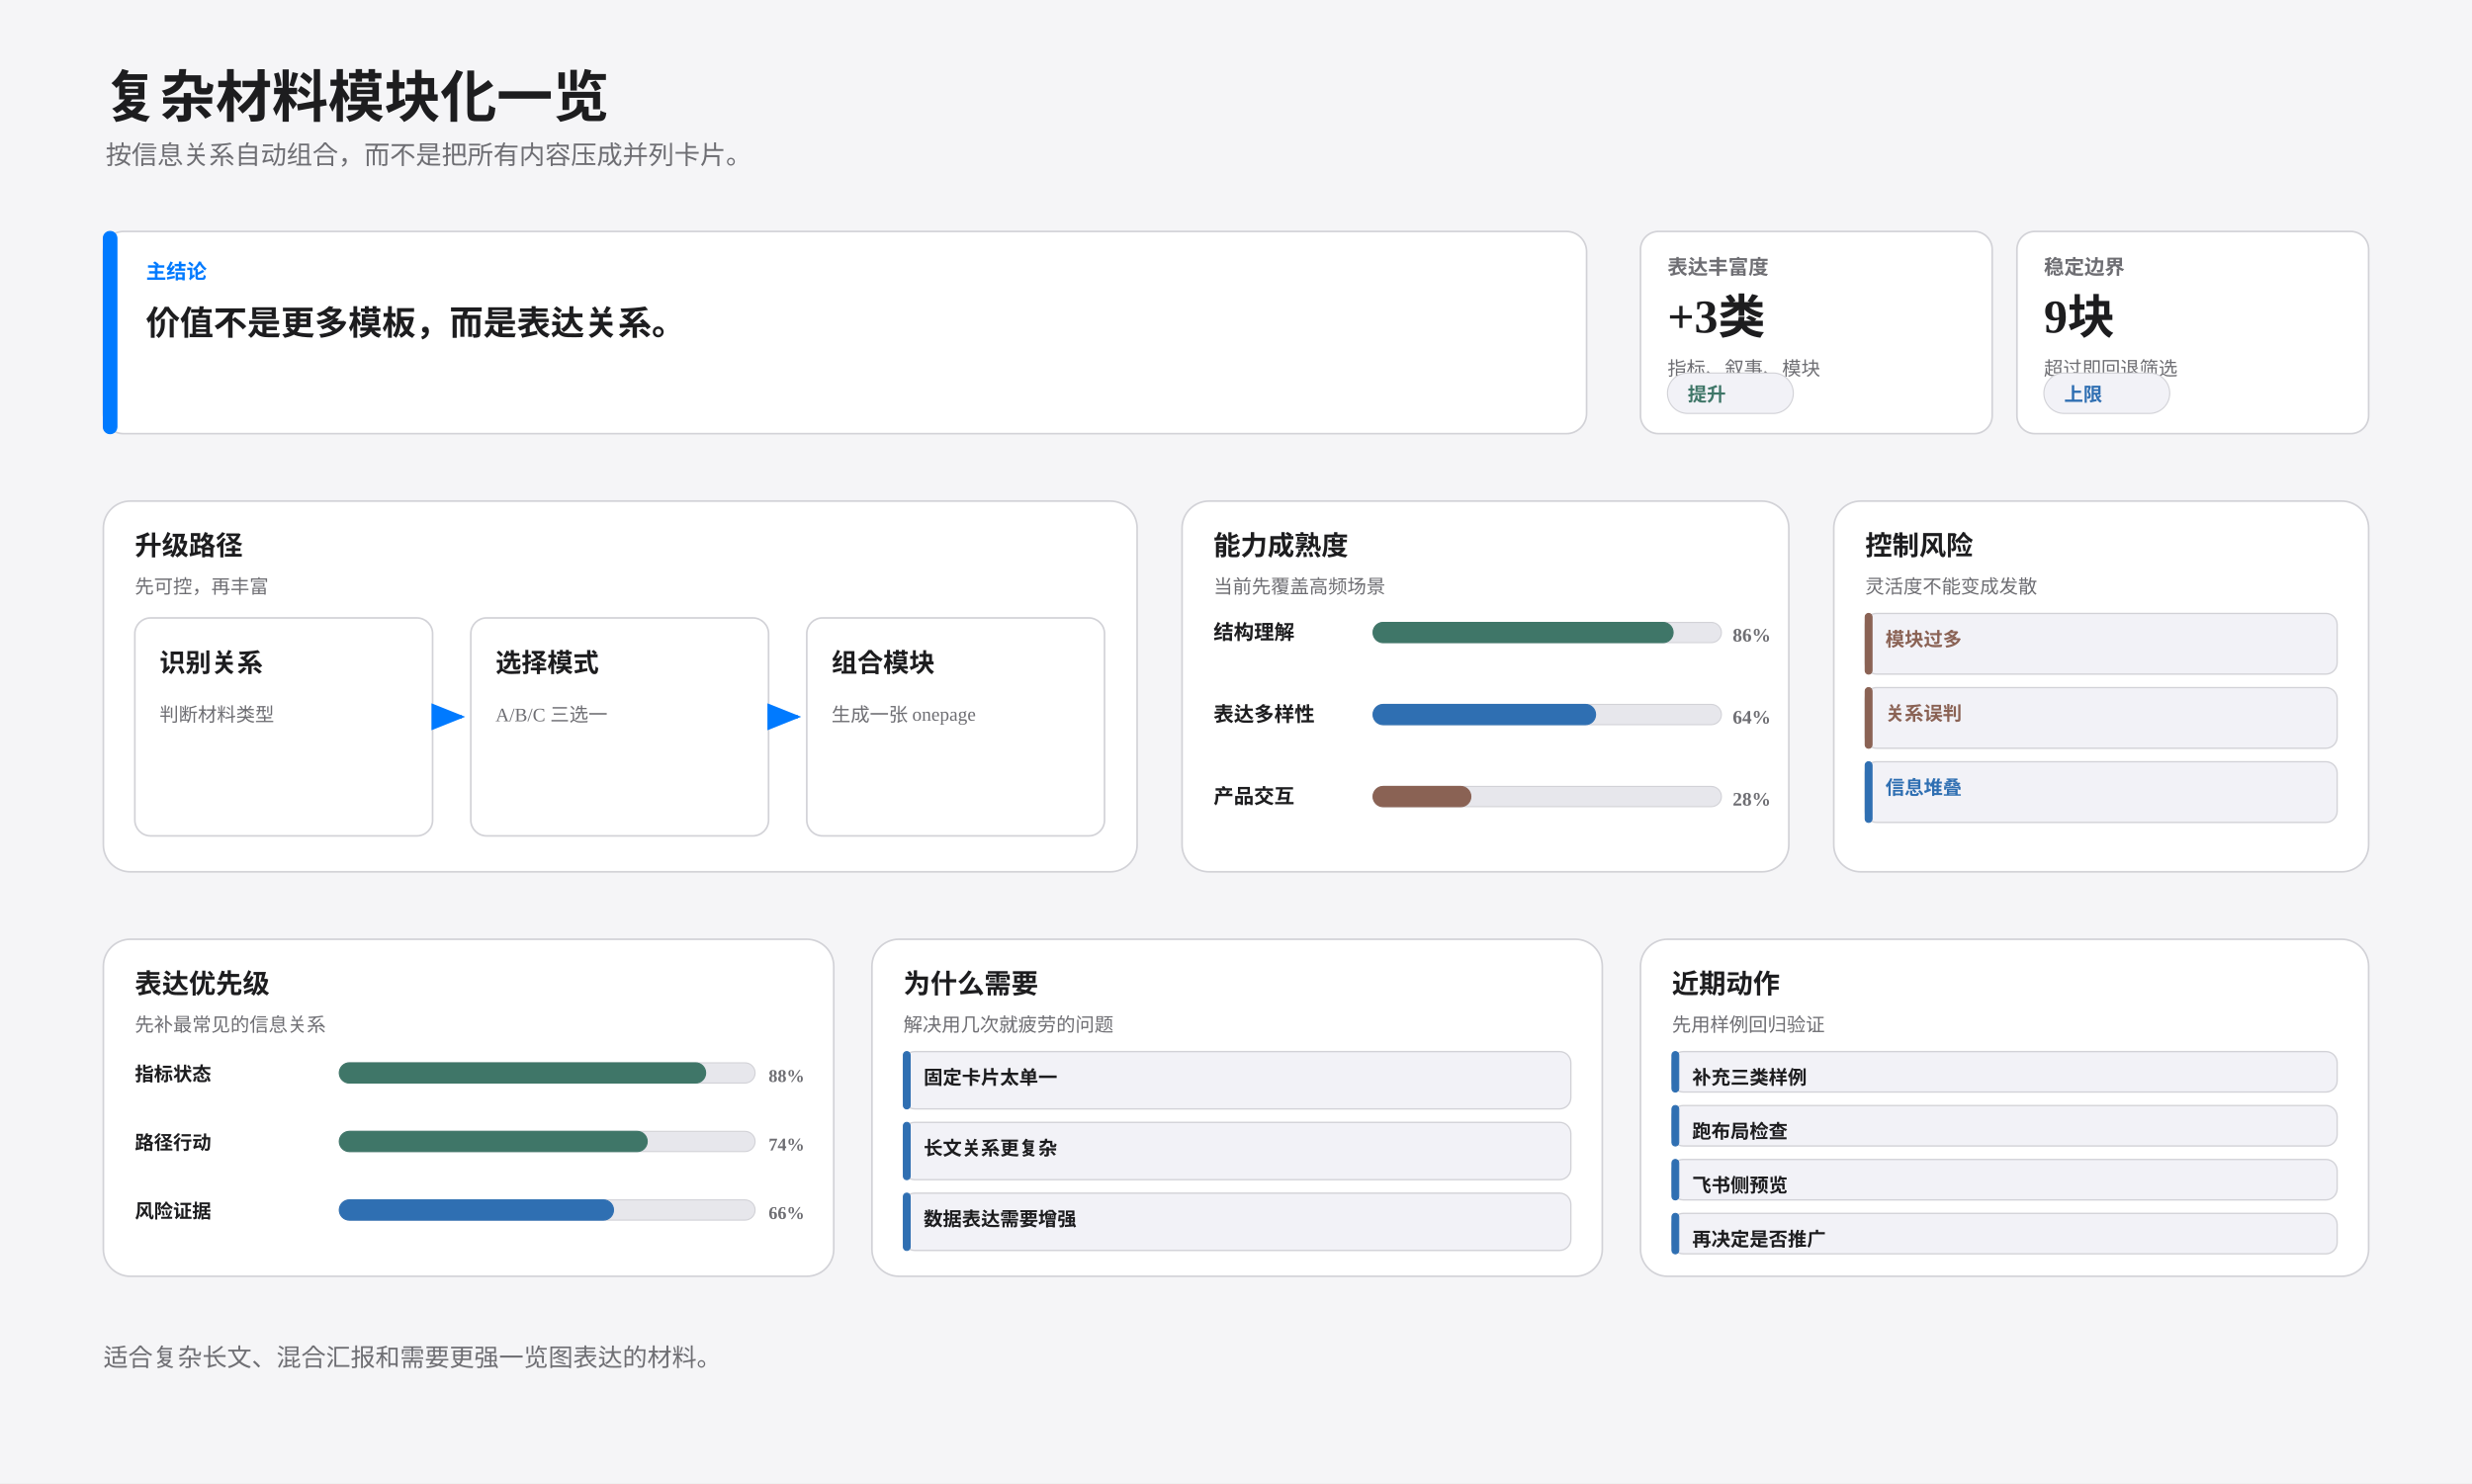
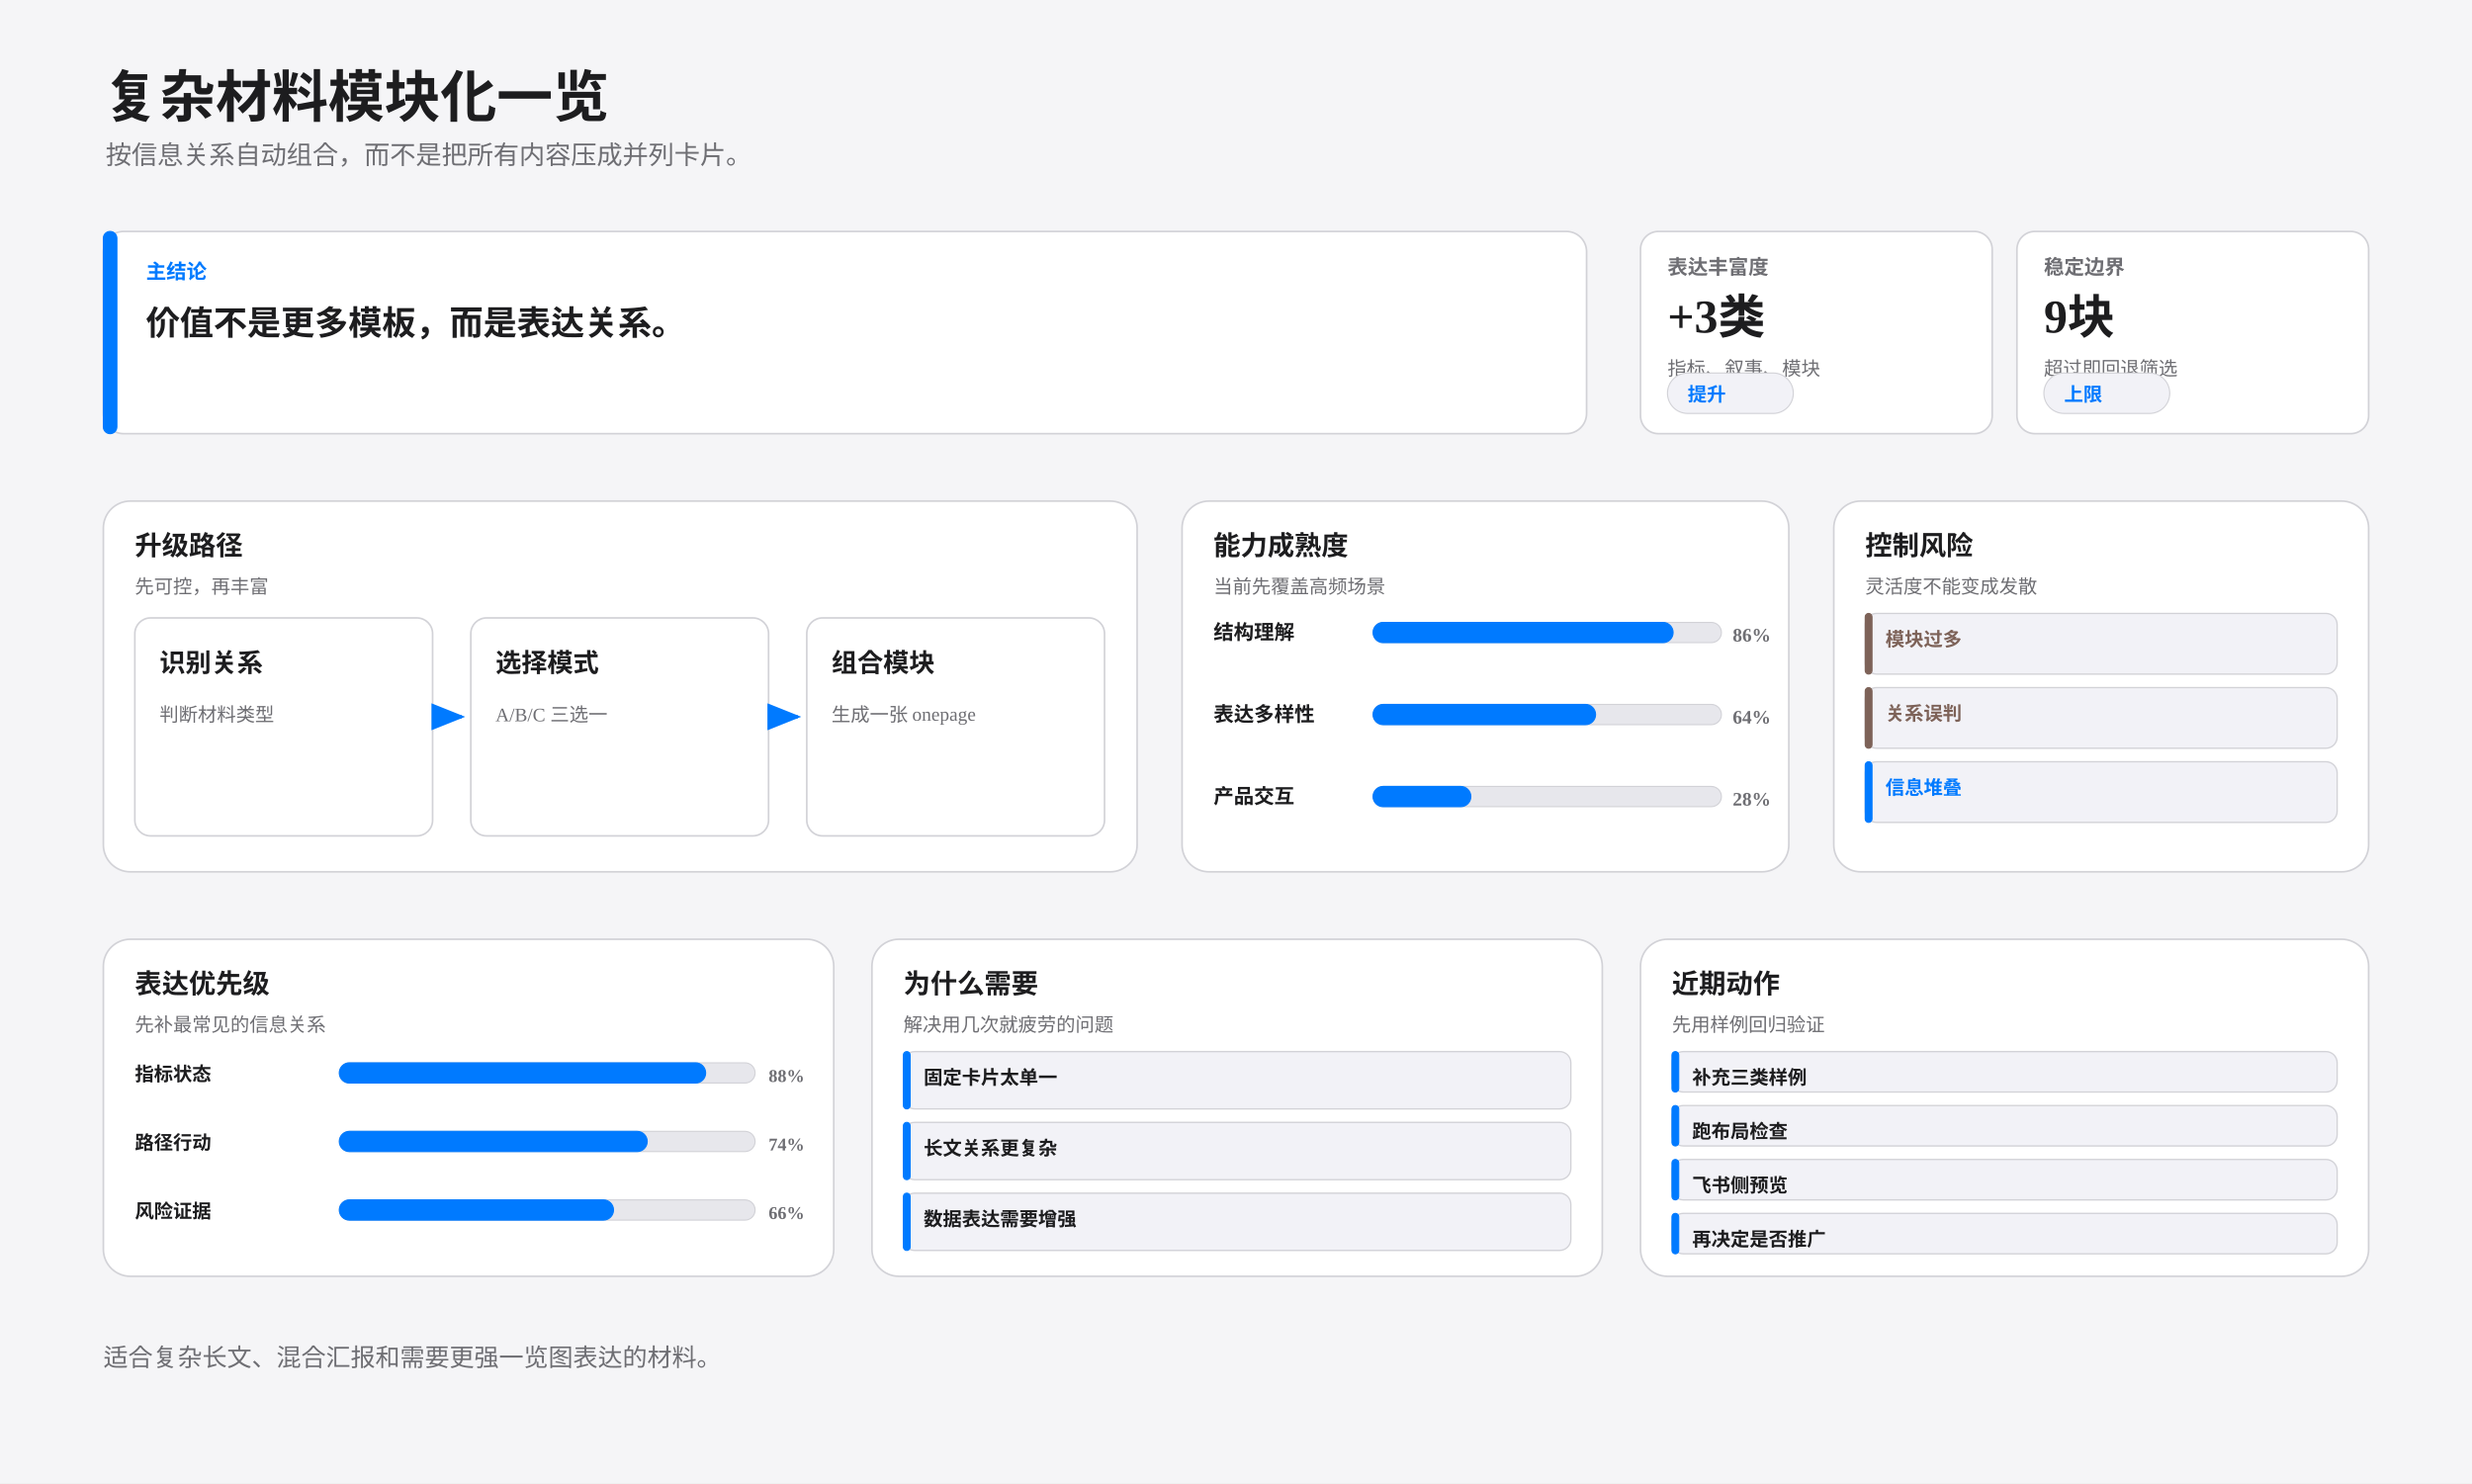
<svg xmlns="http://www.w3.org/2000/svg" width="2200" height="1320" viewBox="0 0 2200 1320">
  <defs>
    <marker id="arrow" markerWidth="12" markerHeight="12" refX="9" refY="4" orient="auto" markerUnits="strokeWidth">
      <path d="M0 0 L10 4 L0 8 z" fill="#007AFF" />
    </marker>
  </defs>
  <rect x="0" y="0" width="2200" height="1320" fill="#F5F5F7" />
  <text x="92" y="104" font-size="50" fill="#1D1D1F" font-weight="700">
    <tspan x="92" dy="0">复杂材料模块化一览</tspan>
  </text>
  <text x="94" y="146" font-size="23" fill="#6E6E73" font-weight="400">
    <tspan x="94" dy="0">按信息关系自动组合，而不是把所有内容压成并列卡片。</tspan>
  </text>
  <rect x="92" y="206" width="1320" height="180" rx="18" fill="#FFFFFF" stroke="#D2D2D7" stroke-width="1.5" />
  <rect x="92" y="206" width="12" height="180" rx="6" fill="#007AFF" stroke="#007AFF" stroke-width="1" />
  <text x="130" y="248" font-size="18" fill="#007AFF" font-weight="700">
    <tspan x="130" dy="0">主结论</tspan>
  </text>
  <text x="130" y="298" font-size="30" fill="#1D1D1F" font-weight="700">
    <tspan x="130" dy="0">价值不是更多模板，而是表达关系。</tspan>
  </text>
  <rect x="1460" y="206" width="313" height="180" rx="16" fill="#FFFFFF" stroke="#D2D2D7" stroke-width="1.5" />
  <text x="1484" y="244" font-size="18" fill="#6E6E73" font-weight="700">
    <tspan x="1484" dy="0">表达丰富度</tspan>
  </text>
  <text x="1484" y="296" font-size="42" fill="#1D1D1F" font-weight="700">
    <tspan x="1484" dy="0">+3类</tspan>
  </text>
  <text x="1484" y="334" font-size="17" fill="#6E6E73" font-weight="400">
    <tspan x="1484" dy="0">指标、叙事、模块</tspan>
  </text>
  <rect x="1484" y="332" width="112" height="36" rx="18" fill="#F2F2F7" stroke="#D2D2D7" stroke-width="1" />
-   <text x="1502" y="357" font-size="17" fill="#3F7668" font-weight="700">
+   <text x="1502" y="357" font-size="17" fill="#007AFF" font-weight="700">
    <tspan x="1502" dy="0">提升</tspan>
  </text>
  <rect x="1795" y="206" width="313" height="180" rx="16" fill="#FFFFFF" stroke="#D2D2D7" stroke-width="1.5" />
  <text x="1819" y="244" font-size="18" fill="#6E6E73" font-weight="700">
    <tspan x="1819" dy="0">稳定边界</tspan>
  </text>
  <text x="1819" y="296" font-size="42" fill="#1D1D1F" font-weight="700">
    <tspan x="1819" dy="0">9块</tspan>
  </text>
  <text x="1819" y="334" font-size="17" fill="#6E6E73" font-weight="400">
    <tspan x="1819" dy="0">超过即回退筛选</tspan>
  </text>
  <rect x="1819" y="332" width="112" height="36" rx="18" fill="#F2F2F7" stroke="#D2D2D7" stroke-width="1" />
-   <text x="1837" y="357" font-size="17" fill="#2F6FB2" font-weight="700">
+   <text x="1837" y="357" font-size="17" fill="#007AFF" font-weight="700">
    <tspan x="1837" dy="0">上限</tspan>
  </text>
  <rect x="92" y="446" width="920" height="330" rx="24" fill="#FFFFFF" stroke="#D2D2D7" stroke-width="1.5" />
  <text x="120" y="494" font-size="24" fill="#1D1D1F" font-weight="700">
    <tspan x="120" dy="0">升级路径</tspan>
  </text>
  <text x="120" y="528" font-size="17" fill="#6E6E73" font-weight="400">
    <tspan x="120" dy="0">先可控，再丰富</tspan>
  </text>
  <rect x="120" y="550" width="265" height="194" rx="14" fill="#FFFFFF" stroke="#D2D2D7" stroke-width="1.5" />
  <text x="142" y="598" font-size="23" fill="#1D1D1F" font-weight="700">
    <tspan x="142" dy="0">识别关系</tspan>
  </text>
  <text x="142" y="642" font-size="17" fill="#6E6E73" font-weight="400">
    <tspan x="142" dy="0">判断材料类型</tspan>
  </text>
  <line x1="389" y1="638" x2="411" y2="638" stroke="#007AFF" stroke-width="3" marker-end="url(#arrow)" />
  <rect x="419" y="550" width="265" height="194" rx="14" fill="#FFFFFF" stroke="#D2D2D7" stroke-width="1.5" />
  <text x="441" y="598" font-size="23" fill="#1D1D1F" font-weight="700">
    <tspan x="441" dy="0">选择模式</tspan>
  </text>
  <text x="441" y="642" font-size="17" fill="#6E6E73" font-weight="400">
    <tspan x="441" dy="0">A/B/C 三选一</tspan>
  </text>
  <line x1="688" y1="638" x2="710" y2="638" stroke="#007AFF" stroke-width="3" marker-end="url(#arrow)" />
  <rect x="718" y="550" width="265" height="194" rx="14" fill="#FFFFFF" stroke="#D2D2D7" stroke-width="1.5" />
  <text x="740" y="598" font-size="23" fill="#1D1D1F" font-weight="700">
    <tspan x="740" dy="0">组合模块</tspan>
  </text>
  <text x="740" y="642" font-size="17" fill="#6E6E73" font-weight="400">
    <tspan x="740" dy="0">生成一张 onepage</tspan>
  </text>
  <rect x="1052" y="446" width="540" height="330" rx="24" fill="#FFFFFF" stroke="#D2D2D7" stroke-width="1.5" />
  <text x="1080" y="494" font-size="24" fill="#1D1D1F" font-weight="700">
    <tspan x="1080" dy="0">能力成熟度</tspan>
  </text>
  <text x="1080" y="528" font-size="17" fill="#6E6E73" font-weight="400">
    <tspan x="1080" dy="0">当前先覆盖高频场景</tspan>
  </text>
  <text x="1080" y="569" font-size="18" fill="#1D1D1F" font-weight="700">
    <tspan x="1080" dy="0">结构理解</tspan>
  </text>
  <rect x="1222" y="554" width="310" height="18" rx="9" fill="#E7E7EC" stroke="#D2D2D7" stroke-width="1" />
-   <rect x="1222" y="554" width="267" height="18" rx="9" fill="#3F7668" stroke="#3F7668" stroke-width="1" />
+   <rect x="1222" y="554" width="267" height="18" rx="9" fill="#007AFF" stroke="#007AFF" stroke-width="1" />
  <text x="1542" y="571" font-size="17" fill="#6E6E73" font-weight="700">
    <tspan x="1542" dy="0">86%</tspan>
  </text>
  <text x="1080" y="642" font-size="18" fill="#1D1D1F" font-weight="700">
    <tspan x="1080" dy="0">表达多样性</tspan>
  </text>
  <rect x="1222" y="627" width="310" height="18" rx="9" fill="#E7E7EC" stroke="#D2D2D7" stroke-width="1" />
-   <rect x="1222" y="627" width="198" height="18" rx="9" fill="#2F6FB2" stroke="#2F6FB2" stroke-width="1" />
+   <rect x="1222" y="627" width="198" height="18" rx="9" fill="#007AFF" stroke="#007AFF" stroke-width="1" />
  <text x="1542" y="644" font-size="17" fill="#6E6E73" font-weight="700">
    <tspan x="1542" dy="0">64%</tspan>
  </text>
  <text x="1080" y="715" font-size="18" fill="#1D1D1F" font-weight="700">
    <tspan x="1080" dy="0">产品交互</tspan>
  </text>
  <rect x="1222" y="700" width="310" height="18" rx="9" fill="#E7E7EC" stroke="#D2D2D7" stroke-width="1" />
-   <rect x="1222" y="700" width="87" height="18" rx="9" fill="#8A6254" stroke="#8A6254" stroke-width="1" />
+   <rect x="1222" y="700" width="87" height="18" rx="9" fill="#007AFF" stroke="#007AFF" stroke-width="1" />
  <text x="1542" y="717" font-size="17" fill="#6E6E73" font-weight="700">
    <tspan x="1542" dy="0">28%</tspan>
  </text>
  <rect x="1632" y="446" width="476" height="330" rx="24" fill="#FFFFFF" stroke="#D2D2D7" stroke-width="1.5" />
  <text x="1660" y="494" font-size="24" fill="#1D1D1F" font-weight="700">
    <tspan x="1660" dy="0">控制风险</tspan>
  </text>
  <text x="1660" y="528" font-size="17" fill="#6E6E73" font-weight="400">
    <tspan x="1660" dy="0">灵活度不能变成发散</tspan>
  </text>
  <rect x="1660" y="546" width="420" height="54" rx="10" fill="#F2F2F7" stroke="#D2D2D7" stroke-width="1.2" />
-   <rect x="1660" y="546" width="6" height="54" rx="3" fill="#8A6254" stroke="#8A6254" stroke-width="1" />
-   <text x="1678" y="575" font-size="17" fill="#8A6254" font-weight="700">
+   <rect x="1660" y="546" width="6" height="54" rx="3" fill="#7D6258" stroke="#7D6258" stroke-width="1" />
+   <text x="1678" y="575" font-size="17" fill="#7D6258" font-weight="700">
    <tspan x="1678" dy="0">模块过多</tspan>
  </text>
  <rect x="1660" y="612" width="420" height="54" rx="10" fill="#F2F2F7" stroke="#D2D2D7" stroke-width="1.2" />
-   <rect x="1660" y="612" width="6" height="54" rx="3" fill="#8A6254" stroke="#8A6254" stroke-width="1" />
-   <text x="1678" y="641" font-size="17" fill="#8A6254" font-weight="700">
+   <rect x="1660" y="612" width="6" height="54" rx="3" fill="#7D6258" stroke="#7D6258" stroke-width="1" />
+   <text x="1678" y="641" font-size="17" fill="#7D6258" font-weight="700">
    <tspan x="1678" dy="0">关系误判</tspan>
  </text>
  <rect x="1660" y="678" width="420" height="54" rx="10" fill="#F2F2F7" stroke="#D2D2D7" stroke-width="1.2" />
-   <rect x="1660" y="678" width="6" height="54" rx="3" fill="#2F6FB2" stroke="#2F6FB2" stroke-width="1" />
-   <text x="1678" y="707" font-size="17" fill="#2F6FB2" font-weight="700">
+   <rect x="1660" y="678" width="6" height="54" rx="3" fill="#007AFF" stroke="#007AFF" stroke-width="1" />
+   <text x="1678" y="707" font-size="17" fill="#007AFF" font-weight="700">
    <tspan x="1678" dy="0">信息堆叠</tspan>
  </text>
  <rect x="92" y="836" width="650" height="300" rx="24" fill="#FFFFFF" stroke="#D2D2D7" stroke-width="1.5" />
  <text x="120" y="884" font-size="24" fill="#1D1D1F" font-weight="700">
    <tspan x="120" dy="0">表达优先级</tspan>
  </text>
  <text x="120" y="918" font-size="17" fill="#6E6E73" font-weight="400">
    <tspan x="120" dy="0">先补最常见的信息关系</tspan>
  </text>
  <text x="120" y="962" font-size="17" fill="#1D1D1F" font-weight="700">
    <tspan x="120" dy="0">指标状态</tspan>
  </text>
  <rect x="302" y="946" width="370" height="18" rx="9" fill="#E7E7EC" stroke="#D2D2D7" stroke-width="1" />
-   <rect x="302" y="946" width="326" height="18" rx="9" fill="#3F7668" stroke="#3F7668" stroke-width="1" />
+   <rect x="302" y="946" width="326" height="18" rx="9" fill="#007AFF" stroke="#007AFF" stroke-width="1" />
  <text x="684" y="963" font-size="16" fill="#6E6E73" font-weight="700">
    <tspan x="684" dy="0">88%</tspan>
  </text>
  <text x="120" y="1023" font-size="17" fill="#1D1D1F" font-weight="700">
    <tspan x="120" dy="0">路径行动</tspan>
  </text>
  <rect x="302" y="1007" width="370" height="18" rx="9" fill="#E7E7EC" stroke="#D2D2D7" stroke-width="1" />
-   <rect x="302" y="1007" width="274" height="18" rx="9" fill="#3F7668" stroke="#3F7668" stroke-width="1" />
+   <rect x="302" y="1007" width="274" height="18" rx="9" fill="#007AFF" stroke="#007AFF" stroke-width="1" />
  <text x="684" y="1024" font-size="16" fill="#6E6E73" font-weight="700">
    <tspan x="684" dy="0">74%</tspan>
  </text>
  <text x="120" y="1084" font-size="17" fill="#1D1D1F" font-weight="700">
    <tspan x="120" dy="0">风险证据</tspan>
  </text>
  <rect x="302" y="1068" width="370" height="18" rx="9" fill="#E7E7EC" stroke="#D2D2D7" stroke-width="1" />
-   <rect x="302" y="1068" width="244" height="18" rx="9" fill="#2F6FB2" stroke="#2F6FB2" stroke-width="1" />
+   <rect x="302" y="1068" width="244" height="18" rx="9" fill="#007AFF" stroke="#007AFF" stroke-width="1" />
  <text x="684" y="1085" font-size="16" fill="#6E6E73" font-weight="700">
    <tspan x="684" dy="0">66%</tspan>
  </text>
  <rect x="776" y="836" width="650" height="300" rx="24" fill="#FFFFFF" stroke="#D2D2D7" stroke-width="1.5" />
  <text x="804" y="884" font-size="24" fill="#1D1D1F" font-weight="700">
    <tspan x="804" dy="0">为什么需要</tspan>
  </text>
  <text x="804" y="918" font-size="17" fill="#6E6E73" font-weight="400">
    <tspan x="804" dy="0">解决用几次就疲劳的问题</tspan>
  </text>
  <rect x="804" y="936" width="594" height="51" rx="10" fill="#F2F2F7" stroke="#D2D2D7" stroke-width="1.2" />
-   <rect x="804" y="936" width="6" height="51" rx="3" fill="#2F6FB2" stroke="#2F6FB2" stroke-width="1" />
+   <rect x="804" y="936" width="6" height="51" rx="3" fill="#007AFF" stroke="#007AFF" stroke-width="1" />
  <text x="822" y="965" font-size="17" fill="#1D1D1F" font-weight="700">
    <tspan x="822" dy="0">固定卡片太单一</tspan>
  </text>
  <rect x="804" y="999" width="594" height="51" rx="10" fill="#F2F2F7" stroke="#D2D2D7" stroke-width="1.2" />
-   <rect x="804" y="999" width="6" height="51" rx="3" fill="#2F6FB2" stroke="#2F6FB2" stroke-width="1" />
+   <rect x="804" y="999" width="6" height="51" rx="3" fill="#007AFF" stroke="#007AFF" stroke-width="1" />
  <text x="822" y="1028" font-size="17" fill="#1D1D1F" font-weight="700">
    <tspan x="822" dy="0">长文关系更复杂</tspan>
  </text>
  <rect x="804" y="1062" width="594" height="51" rx="10" fill="#F2F2F7" stroke="#D2D2D7" stroke-width="1.2" />
-   <rect x="804" y="1062" width="6" height="51" rx="3" fill="#2F6FB2" stroke="#2F6FB2" stroke-width="1" />
+   <rect x="804" y="1062" width="6" height="51" rx="3" fill="#007AFF" stroke="#007AFF" stroke-width="1" />
  <text x="822" y="1091" font-size="17" fill="#1D1D1F" font-weight="700">
    <tspan x="822" dy="0">数据表达需要增强</tspan>
  </text>
  <rect x="1460" y="836" width="648" height="300" rx="24" fill="#FFFFFF" stroke="#D2D2D7" stroke-width="1.5" />
  <text x="1488" y="884" font-size="24" fill="#1D1D1F" font-weight="700">
    <tspan x="1488" dy="0">近期动作</tspan>
  </text>
  <text x="1488" y="918" font-size="17" fill="#6E6E73" font-weight="400">
    <tspan x="1488" dy="0">先用样例回归验证</tspan>
  </text>
  <rect x="1488" y="936" width="592" height="36" rx="10" fill="#F2F2F7" stroke="#D2D2D7" stroke-width="1.2" />
-   <rect x="1488" y="936" width="6" height="36" rx="3" fill="#2F6FB2" stroke="#2F6FB2" stroke-width="1" />
+   <rect x="1488" y="936" width="6" height="36" rx="3" fill="#007AFF" stroke="#007AFF" stroke-width="1" />
  <text x="1506" y="965" font-size="17" fill="#1D1D1F" font-weight="700">
    <tspan x="1506" dy="0">补充三类样例</tspan>
  </text>
  <rect x="1488" y="984" width="592" height="36" rx="10" fill="#F2F2F7" stroke="#D2D2D7" stroke-width="1.2" />
-   <rect x="1488" y="984" width="6" height="36" rx="3" fill="#2F6FB2" stroke="#2F6FB2" stroke-width="1" />
+   <rect x="1488" y="984" width="6" height="36" rx="3" fill="#007AFF" stroke="#007AFF" stroke-width="1" />
  <text x="1506" y="1013" font-size="17" fill="#1D1D1F" font-weight="700">
    <tspan x="1506" dy="0">跑布局检查</tspan>
  </text>
  <rect x="1488" y="1032" width="592" height="36" rx="10" fill="#F2F2F7" stroke="#D2D2D7" stroke-width="1.2" />
-   <rect x="1488" y="1032" width="6" height="36" rx="3" fill="#2F6FB2" stroke="#2F6FB2" stroke-width="1" />
+   <rect x="1488" y="1032" width="6" height="36" rx="3" fill="#007AFF" stroke="#007AFF" stroke-width="1" />
  <text x="1506" y="1061" font-size="17" fill="#1D1D1F" font-weight="700">
    <tspan x="1506" dy="0">飞书侧预览</tspan>
  </text>
  <rect x="1488" y="1080" width="592" height="36" rx="10" fill="#F2F2F7" stroke="#D2D2D7" stroke-width="1.2" />
-   <rect x="1488" y="1080" width="6" height="36" rx="3" fill="#2F6FB2" stroke="#2F6FB2" stroke-width="1" />
+   <rect x="1488" y="1080" width="6" height="36" rx="3" fill="#007AFF" stroke="#007AFF" stroke-width="1" />
  <text x="1506" y="1109" font-size="17" fill="#1D1D1F" font-weight="700">
    <tspan x="1506" dy="0">再决定是否推广</tspan>
  </text>
  <text x="92" y="1216" font-size="22" fill="#6E6E73" font-weight="400">
    <tspan x="92" dy="0">适合复杂长文、混合汇报和需要更强一览图表达的材料。</tspan>
  </text>
</svg>
